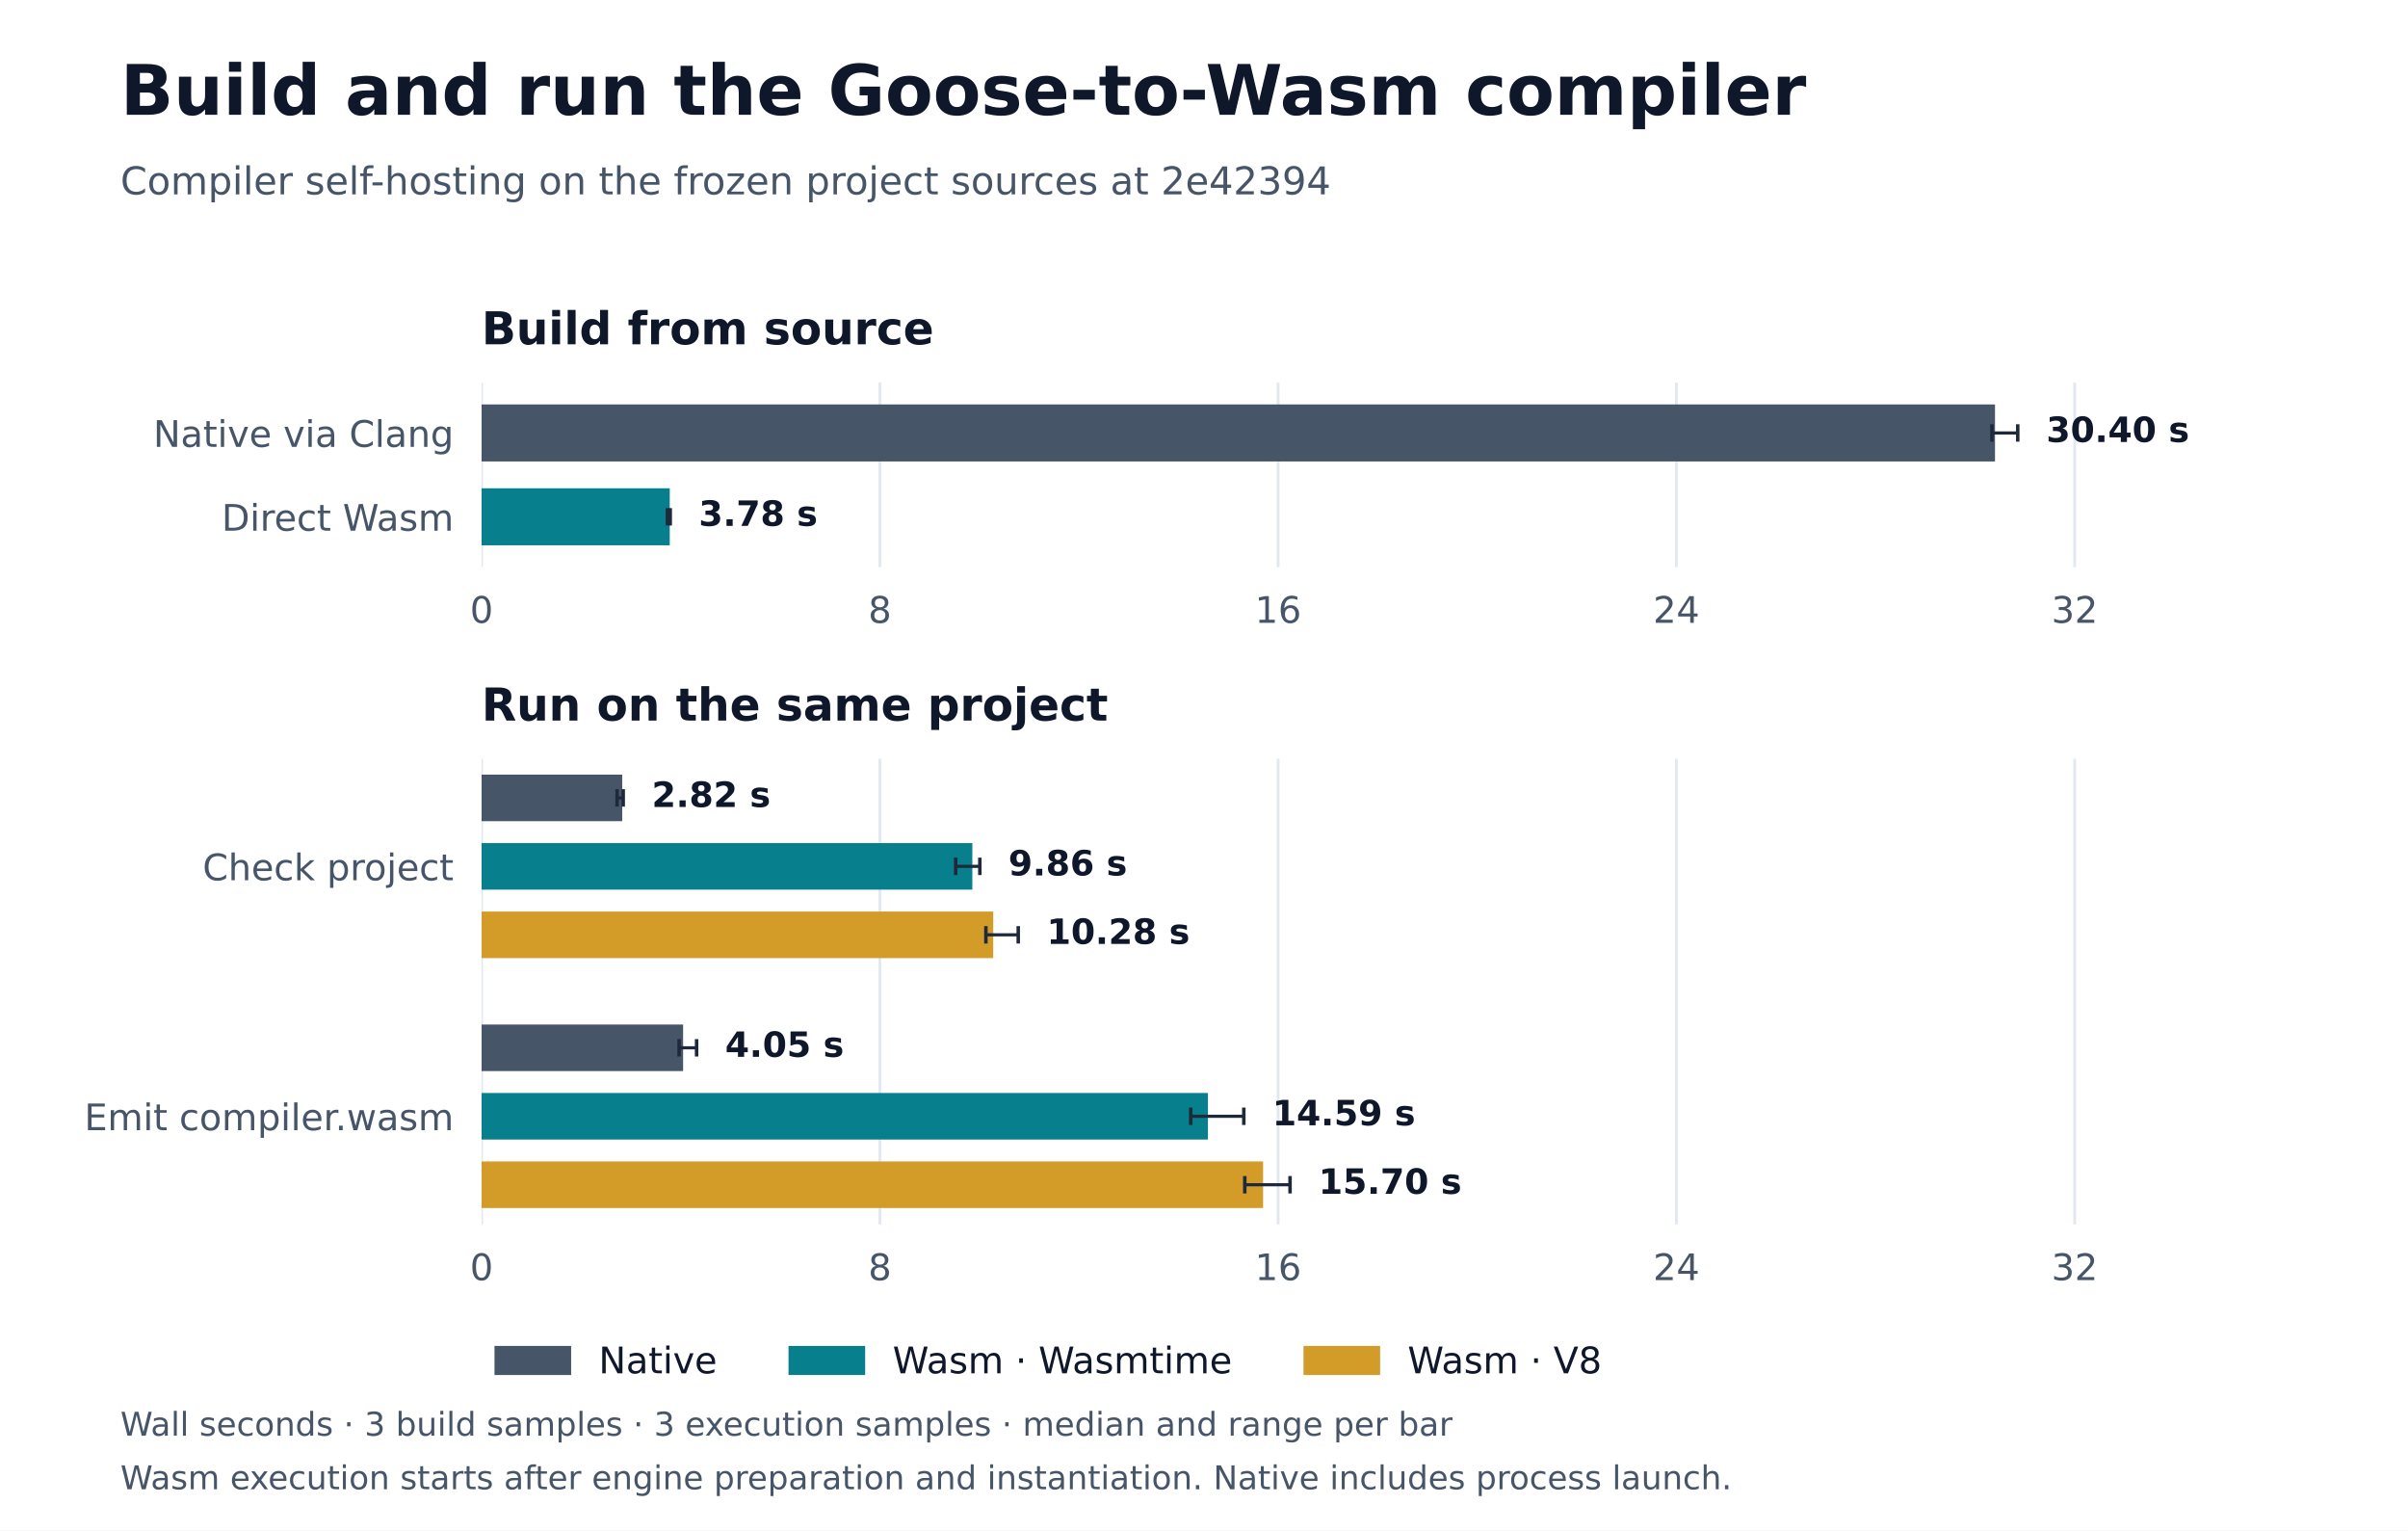
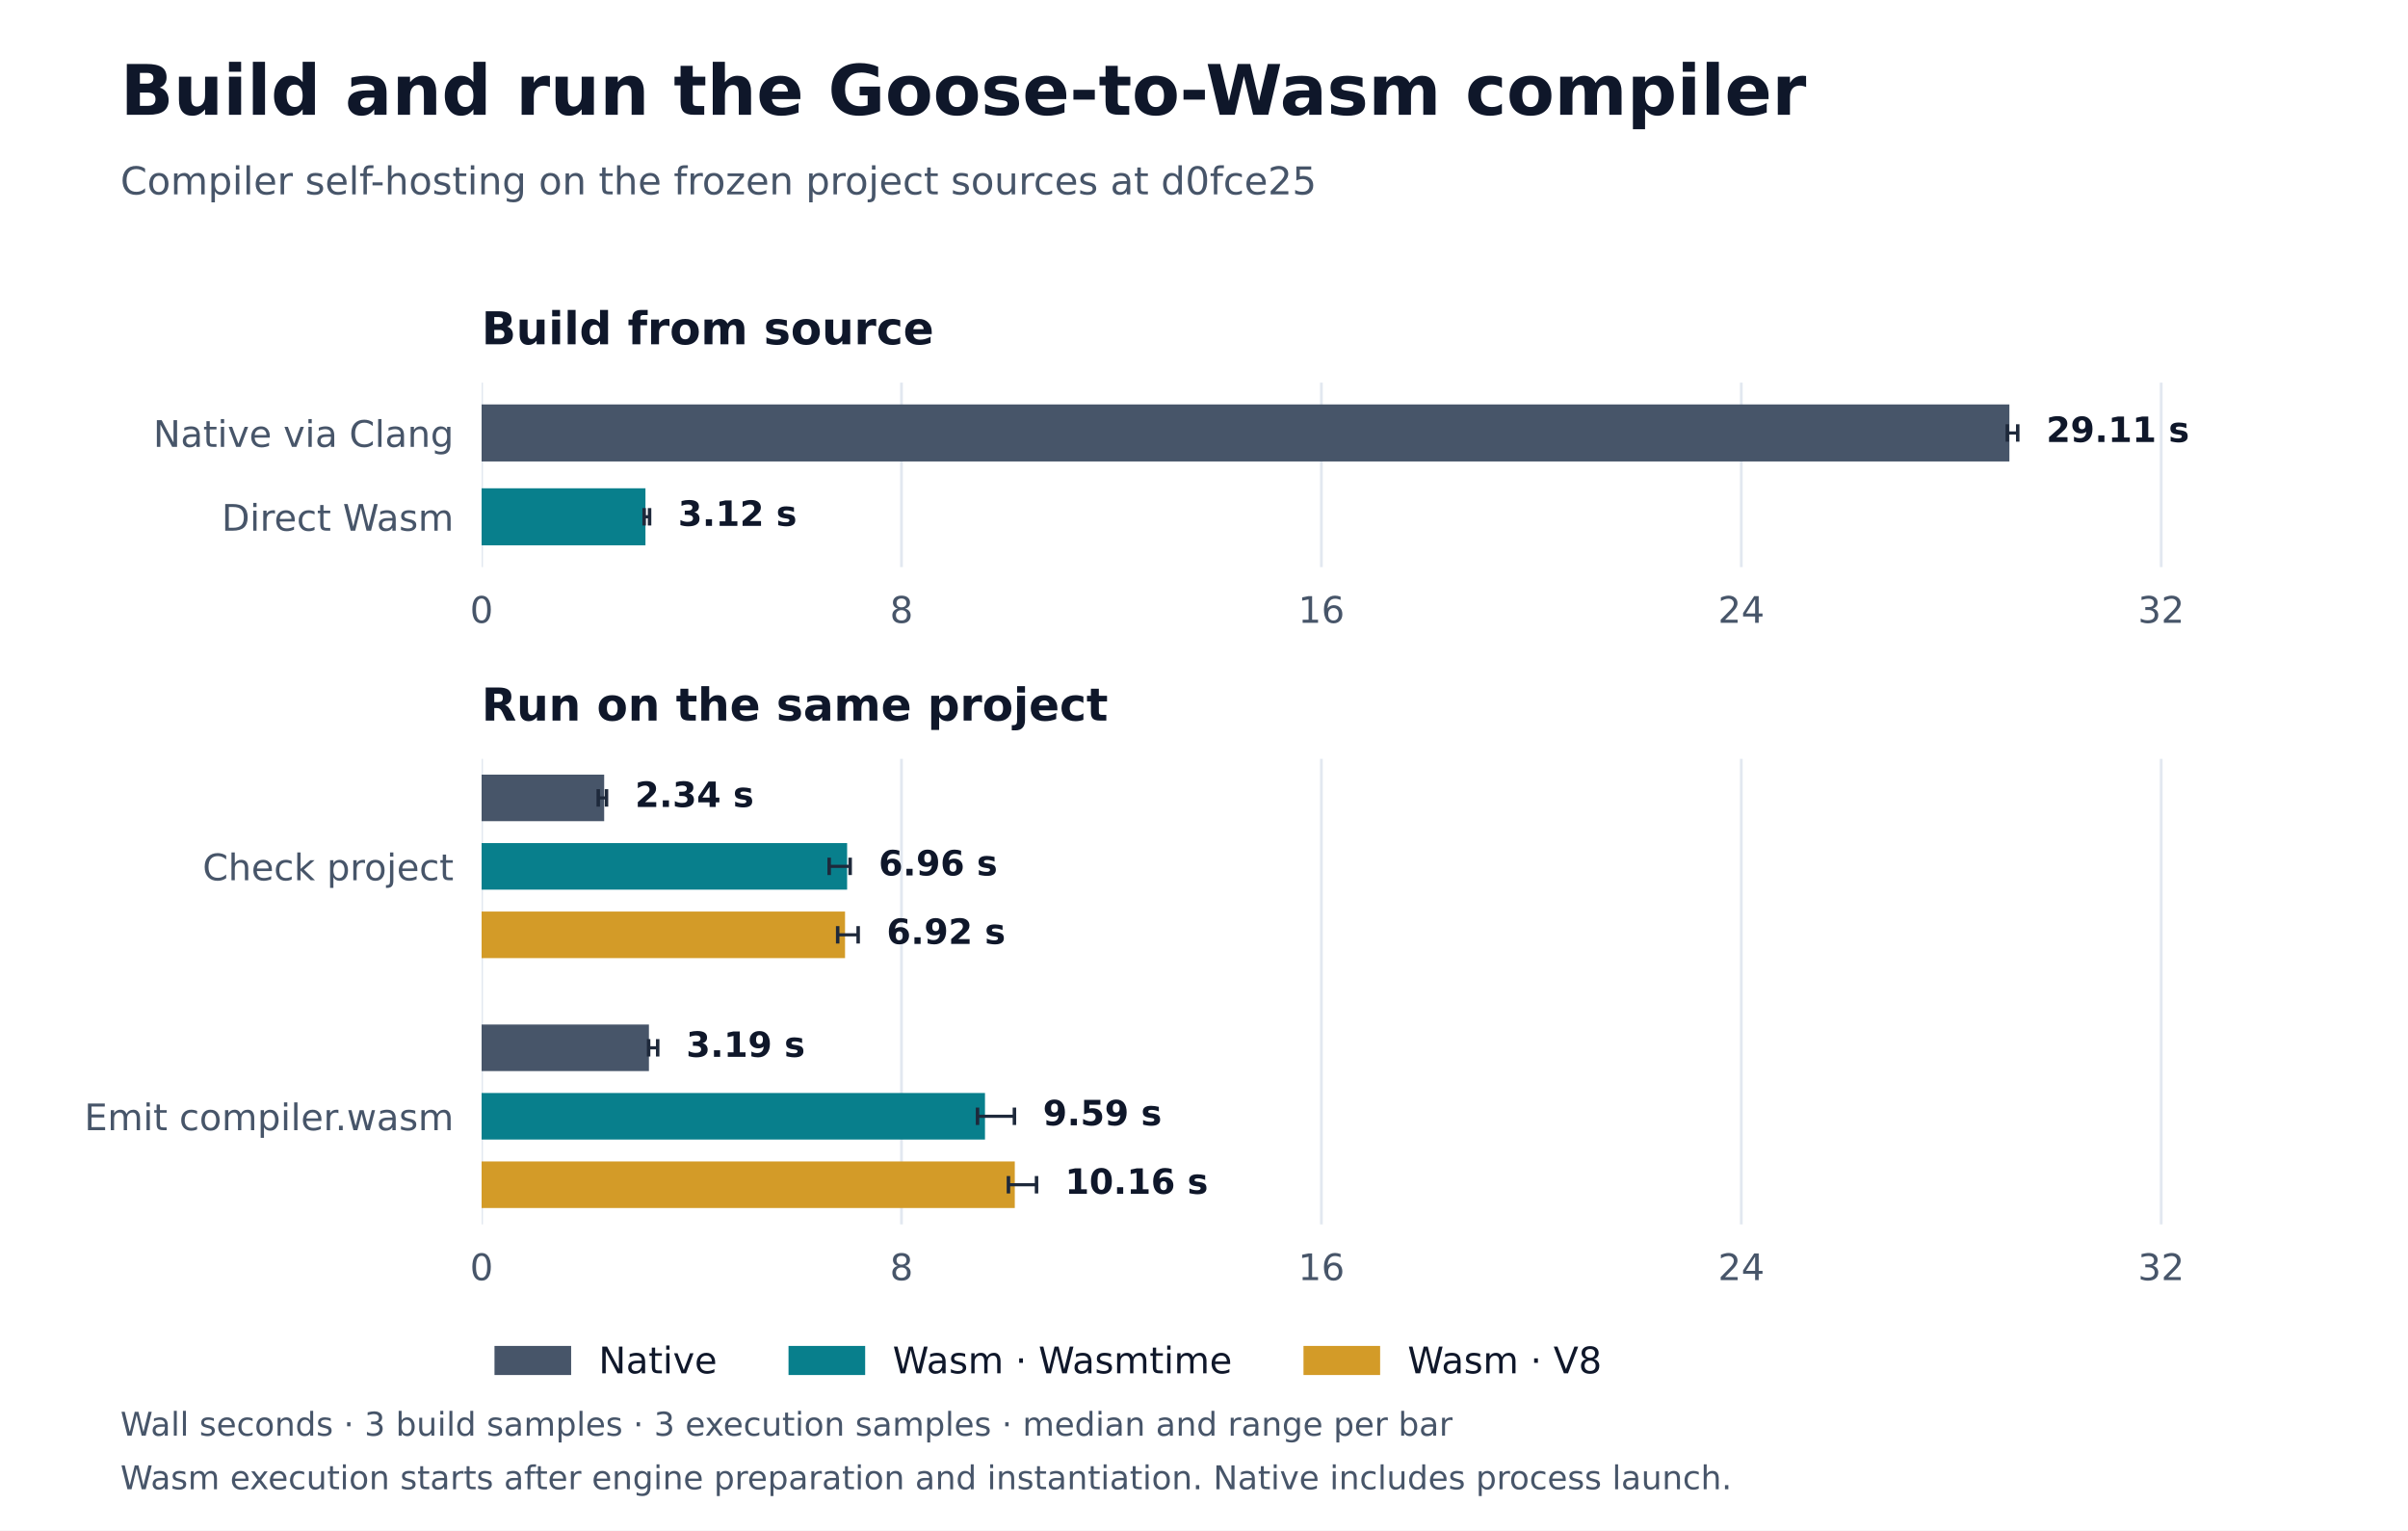
<svg xmlns="http://www.w3.org/2000/svg" xmlns:xlink="http://www.w3.org/1999/xlink" width="691.2pt" height="439.2pt" viewBox="0 0 691.2 439.2" version="1.1">
  <defs>
    <style type="text/css">*{stroke-linejoin: round; stroke-linecap: butt}</style>
  </defs>
  <g id="figure_1">
    <g id="patch_1">
      <path d="M 0 439.2 L 691.2 439.2 L 691.2 0 L 0 0 z " style="fill: #ffffff" />
    </g>
    <g id="axes_1">
      <g id="patch_2">
        <path d="M 138.24 162.735 L 649.728 162.735 L 649.728 109.8 L 138.24 109.8 z " style="fill: #ffffff" />
      </g>
      <g id="matplotlib.axis_1">
        <g id="xtick_1">
          <g id="line2d_1">
            <path d="M 138.24 162.735 L 138.24 109.8 " clip-path="url(#p8ee280f286)" style="fill: none; stroke: #e2e8f0; stroke-width: 0.8; stroke-linecap: square" />
          </g>
          <g id="line2d_2" />
          <g id="text_1">
            <text style="font-size: 10.5px; font-family: 'DejaVu Sans'; text-anchor: middle; fill: #475569" x="138.24" y="178.713" transform="rotate(-0 138.24 178.7125)">0</text>
          </g>
        </g>
        <g id="xtick_2">
          <g id="line2d_3">
-             <path d="M 252.559 162.735 L 252.559 109.8 " clip-path="url(#p8ee280f286)" style="fill: none; stroke: #e2e8f0; stroke-width: 0.8; stroke-linecap: square" />
+             <path d="M 258.768 162.735 L 258.768 109.8 " clip-path="url(#p8ee280f286)" style="fill: none; stroke: #e2e8f0; stroke-width: 0.8; stroke-linecap: square" />
          </g>
          <g id="line2d_4" />
          <g id="text_2">
-             <text style="font-size: 10.5px; font-family: 'DejaVu Sans'; text-anchor: middle; fill: #475569" x="252.559" y="178.713" transform="rotate(-0 252.5592 178.7125)">8</text>
+             <text style="font-size: 10.5px; font-family: 'DejaVu Sans'; text-anchor: middle; fill: #475569" x="258.768" y="178.713" transform="rotate(-0 258.7685 178.7125)">8</text>
          </g>
        </g>
        <g id="xtick_3">
          <g id="line2d_5">
-             <path d="M 366.878 162.735 L 366.878 109.8 " clip-path="url(#p8ee280f286)" style="fill: none; stroke: #e2e8f0; stroke-width: 0.8; stroke-linecap: square" />
+             <path d="M 379.297 162.735 L 379.297 109.8 " clip-path="url(#p8ee280f286)" style="fill: none; stroke: #e2e8f0; stroke-width: 0.8; stroke-linecap: square" />
          </g>
          <g id="line2d_6" />
          <g id="text_3">
-             <text style="font-size: 10.5px; font-family: 'DejaVu Sans'; text-anchor: middle; fill: #475569" x="366.878" y="178.713" transform="rotate(-0 366.8784 178.7125)">16</text>
+             <text style="font-size: 10.5px; font-family: 'DejaVu Sans'; text-anchor: middle; fill: #475569" x="379.297" y="178.713" transform="rotate(-0 379.297 178.7125)">16</text>
          </g>
        </g>
        <g id="xtick_4">
          <g id="line2d_7">
-             <path d="M 481.198 162.735 L 481.198 109.8 " clip-path="url(#p8ee280f286)" style="fill: none; stroke: #e2e8f0; stroke-width: 0.8; stroke-linecap: square" />
+             <path d="M 499.825 162.735 L 499.825 109.8 " clip-path="url(#p8ee280f286)" style="fill: none; stroke: #e2e8f0; stroke-width: 0.8; stroke-linecap: square" />
          </g>
          <g id="line2d_8" />
          <g id="text_4">
-             <text style="font-size: 10.5px; font-family: 'DejaVu Sans'; text-anchor: middle; fill: #475569" x="481.198" y="178.713" transform="rotate(-0 481.1976 178.7125)">24</text>
+             <text style="font-size: 10.5px; font-family: 'DejaVu Sans'; text-anchor: middle; fill: #475569" x="499.825" y="178.713" transform="rotate(-0 499.8255 178.7125)">24</text>
          </g>
        </g>
        <g id="xtick_5">
          <g id="line2d_9">
-             <path d="M 595.517 162.735 L 595.517 109.8 " clip-path="url(#p8ee280f286)" style="fill: none; stroke: #e2e8f0; stroke-width: 0.8; stroke-linecap: square" />
+             <path d="M 620.354 162.735 L 620.354 109.8 " clip-path="url(#p8ee280f286)" style="fill: none; stroke: #e2e8f0; stroke-width: 0.8; stroke-linecap: square" />
          </g>
          <g id="line2d_10" />
          <g id="text_5">
-             <text style="font-size: 10.5px; font-family: 'DejaVu Sans'; text-anchor: middle; fill: #475569" x="595.517" y="178.713" transform="rotate(-0 595.5168 178.7125)">32</text>
+             <text style="font-size: 10.5px; font-family: 'DejaVu Sans'; text-anchor: middle; fill: #475569" x="620.354" y="178.713" transform="rotate(-0 620.354 178.7125)">32</text>
          </g>
        </g>
      </g>
      <g id="matplotlib.axis_2">
        <g id="ytick_1">
          <g id="line2d_11" />
          <g id="text_6">
            <text style="font-size: 10.5px; font-family: 'DejaVu Sans'; text-anchor: end; fill: #475569" x="130.24" y="128.226" transform="rotate(-0 130.24 128.226)">Native via Clang</text>
          </g>
        </g>
        <g id="ytick_2">
          <g id="line2d_12" />
          <g id="text_7">
            <text style="font-size: 10.5px; font-family: 'DejaVu Sans'; text-anchor: end; fill: #475569" x="130.24" y="152.287" transform="rotate(-0 130.24 152.2874)">Direct Wasm</text>
          </g>
        </g>
      </g>
      <g id="patch_3">
-         <path d="M 138.24 116.056 L 572.652 116.056 L 572.652 132.418 L 138.24 132.418 z " clip-path="url(#p8ee280f286)" style="fill: #475569" />
+         <path d="M 138.24 116.056 L 576.783 116.056 L 576.783 132.418 L 138.24 132.418 z " clip-path="url(#p8ee280f286)" style="fill: #475569" />
      </g>
      <g id="patch_4">
-         <path d="M 138.24 140.117 L 192.248 140.117 L 192.248 156.479 L 138.24 156.479 z " clip-path="url(#p8ee280f286)" style="fill: #087f8c" />
+         <path d="M 138.24 140.117 L 185.274 140.117 L 185.274 156.479 L 138.24 156.479 z " clip-path="url(#p8ee280f286)" style="fill: #087f8c" />
      </g>
      <g id="LineCollection_1">
-         <path d="M 571.768 124.237 L 579.178 124.237 " clip-path="url(#p8ee280f286)" style="fill: none; stroke: #1e293b; stroke-width: 0.9" />
+         <path d="M 576.186 124.237 L 579.178 124.237 " clip-path="url(#p8ee280f286)" style="fill: none; stroke: #1e293b; stroke-width: 0.9" />
      </g>
      <g id="line2d_13">
        <defs>
          <path id="m0acf684bec" d="M 0 2.5 L 0 -2.5 " style="stroke: #1e293b" />
        </defs>
        <g clip-path="url(#p8ee280f286)">
-           <use xlink:href="#m0acf684bec" x="571.768" y="124.237" style="fill: #1f77b4; stroke: #1e293b" />
+           <use xlink:href="#m0acf684bec" x="576.186" y="124.237" style="fill: #1f77b4; stroke: #1e293b" />
        </g>
      </g>
      <g id="line2d_14">
        <g clip-path="url(#p8ee280f286)">
          <use xlink:href="#m0acf684bec" x="579.178" y="124.237" style="fill: #1f77b4; stroke: #1e293b" />
        </g>
      </g>
      <g id="LineCollection_2">
-         <path d="M 191.57 148.298 L 192.385 148.298 " clip-path="url(#p8ee280f286)" style="fill: none; stroke: #1e293b; stroke-width: 0.9" />
+         <path d="M 184.898 148.298 L 186.454 148.298 " clip-path="url(#p8ee280f286)" style="fill: none; stroke: #1e293b; stroke-width: 0.9" />
      </g>
      <g id="line2d_15">
        <g clip-path="url(#p8ee280f286)">
-           <use xlink:href="#m0acf684bec" x="191.57" y="148.298" style="fill: #1f77b4; stroke: #1e293b" />
+           <use xlink:href="#m0acf684bec" x="184.898" y="148.298" style="fill: #1f77b4; stroke: #1e293b" />
        </g>
      </g>
      <g id="line2d_16">
        <g clip-path="url(#p8ee280f286)">
-           <use xlink:href="#m0acf684bec" x="192.385" y="148.298" style="fill: #1f77b4; stroke: #1e293b" />
+           <use xlink:href="#m0acf684bec" x="186.454" y="148.298" style="fill: #1f77b4; stroke: #1e293b" />
        </g>
      </g>
      <g id="text_8">
-         <text style="font-weight: 700; font-size: 10px; font-family: 'DejaVu Sans'; text-anchor: start; fill: #0f172a" x="587.362" y="126.834" transform="rotate(-0 587.3617 126.8345)">30.40 s</text>
+         <text style="font-weight: 700; font-size: 10px; font-family: 'DejaVu Sans'; text-anchor: start; fill: #0f172a" x="587.362" y="126.834" transform="rotate(-0 587.3617 126.8345)">29.11 s</text>
      </g>
      <g id="text_9">
-         <text style="font-weight: 700; font-size: 10px; font-family: 'DejaVu Sans'; text-anchor: start; fill: #0f172a" x="200.569" y="150.896" transform="rotate(-0 200.5689 150.8958)">3.78 s</text>
+         <text style="font-weight: 700; font-size: 10px; font-family: 'DejaVu Sans'; text-anchor: start; fill: #0f172a" x="194.638" y="150.896" transform="rotate(-0 194.6378 150.8958)">3.12 s</text>
      </g>
      <g id="text_10">
        <text style="font-weight: 700; font-size: 13px; font-family: 'DejaVu Sans'; text-anchor: start; fill: #0f172a" x="138.24" y="98.8" transform="rotate(-0 138.24 98.8)">Build from source</text>
      </g>
    </g>
    <g id="axes_2">
      <g id="patch_5">
        <path d="M 138.24 351.36 L 649.728 351.36 L 649.728 217.762 L 138.24 217.762 z " style="fill: #ffffff" />
      </g>
      <g id="matplotlib.axis_3">
        <g id="xtick_6">
          <g id="line2d_17">
            <path d="M 138.24 351.36 L 138.24 217.762 " clip-path="url(#p224face17b)" style="fill: none; stroke: #e2e8f0; stroke-width: 0.8; stroke-linecap: square" />
          </g>
          <g id="line2d_18" />
          <g id="text_11">
            <text style="font-size: 10.5px; font-family: 'DejaVu Sans'; text-anchor: middle; fill: #475569" x="138.24" y="367.338" transform="rotate(-0 138.24 367.3375)">0</text>
          </g>
        </g>
        <g id="xtick_7">
          <g id="line2d_19">
-             <path d="M 252.559 351.36 L 252.559 217.762 " clip-path="url(#p224face17b)" style="fill: none; stroke: #e2e8f0; stroke-width: 0.8; stroke-linecap: square" />
+             <path d="M 258.768 351.36 L 258.768 217.762 " clip-path="url(#p224face17b)" style="fill: none; stroke: #e2e8f0; stroke-width: 0.8; stroke-linecap: square" />
          </g>
          <g id="line2d_20" />
          <g id="text_12">
-             <text style="font-size: 10.5px; font-family: 'DejaVu Sans'; text-anchor: middle; fill: #475569" x="252.559" y="367.338" transform="rotate(-0 252.5592 367.3375)">8</text>
+             <text style="font-size: 10.5px; font-family: 'DejaVu Sans'; text-anchor: middle; fill: #475569" x="258.768" y="367.338" transform="rotate(-0 258.7685 367.3375)">8</text>
          </g>
        </g>
        <g id="xtick_8">
          <g id="line2d_21">
-             <path d="M 366.878 351.36 L 366.878 217.762 " clip-path="url(#p224face17b)" style="fill: none; stroke: #e2e8f0; stroke-width: 0.8; stroke-linecap: square" />
+             <path d="M 379.297 351.36 L 379.297 217.762 " clip-path="url(#p224face17b)" style="fill: none; stroke: #e2e8f0; stroke-width: 0.8; stroke-linecap: square" />
          </g>
          <g id="line2d_22" />
          <g id="text_13">
-             <text style="font-size: 10.5px; font-family: 'DejaVu Sans'; text-anchor: middle; fill: #475569" x="366.878" y="367.338" transform="rotate(-0 366.8784 367.3375)">16</text>
+             <text style="font-size: 10.5px; font-family: 'DejaVu Sans'; text-anchor: middle; fill: #475569" x="379.297" y="367.338" transform="rotate(-0 379.297 367.3375)">16</text>
          </g>
        </g>
        <g id="xtick_9">
          <g id="line2d_23">
-             <path d="M 481.198 351.36 L 481.198 217.762 " clip-path="url(#p224face17b)" style="fill: none; stroke: #e2e8f0; stroke-width: 0.8; stroke-linecap: square" />
+             <path d="M 499.825 351.36 L 499.825 217.762 " clip-path="url(#p224face17b)" style="fill: none; stroke: #e2e8f0; stroke-width: 0.8; stroke-linecap: square" />
          </g>
          <g id="line2d_24" />
          <g id="text_14">
-             <text style="font-size: 10.5px; font-family: 'DejaVu Sans'; text-anchor: middle; fill: #475569" x="481.198" y="367.338" transform="rotate(-0 481.1976 367.3375)">24</text>
+             <text style="font-size: 10.5px; font-family: 'DejaVu Sans'; text-anchor: middle; fill: #475569" x="499.825" y="367.338" transform="rotate(-0 499.8255 367.3375)">24</text>
          </g>
        </g>
        <g id="xtick_10">
          <g id="line2d_25">
-             <path d="M 595.517 351.36 L 595.517 217.762 " clip-path="url(#p224face17b)" style="fill: none; stroke: #e2e8f0; stroke-width: 0.8; stroke-linecap: square" />
+             <path d="M 620.354 351.36 L 620.354 217.762 " clip-path="url(#p224face17b)" style="fill: none; stroke: #e2e8f0; stroke-width: 0.8; stroke-linecap: square" />
          </g>
          <g id="line2d_26" />
          <g id="text_15">
-             <text style="font-size: 10.5px; font-family: 'DejaVu Sans'; text-anchor: middle; fill: #475569" x="595.517" y="367.338" transform="rotate(-0 595.5168 367.3375)">32</text>
+             <text style="font-size: 10.5px; font-family: 'DejaVu Sans'; text-anchor: middle; fill: #475569" x="620.354" y="367.338" transform="rotate(-0 620.354 367.3375)">32</text>
          </g>
        </g>
      </g>
      <g id="matplotlib.axis_4">
        <g id="ytick_3">
          <g id="line2d_27" />
          <g id="text_16">
            <text style="font-size: 10.5px; font-family: 'DejaVu Sans'; text-anchor: end; fill: #475569" x="130.24" y="252.597" transform="rotate(-0 130.24 252.5967)">Check project</text>
          </g>
        </g>
        <g id="ytick_4">
          <g id="line2d_28" />
          <g id="text_17">
            <text style="font-size: 10.5px; font-family: 'DejaVu Sans'; text-anchor: end; fill: #475569" x="130.24" y="324.307" transform="rotate(-0 130.24 324.3073)">Emit compiler.wasm</text>
          </g>
        </g>
      </g>
      <g id="patch_6">
-         <path d="M 138.24 222.281 L 178.601 222.281 L 178.601 235.641 L 138.24 235.641 z " clip-path="url(#p224face17b)" style="fill: #475569" />
+         <path d="M 138.24 222.281 L 173.424 222.281 L 173.424 235.641 L 138.24 235.641 z " clip-path="url(#p224face17b)" style="fill: #475569" />
      </g>
      <g id="patch_7">
-         <path d="M 138.24 241.928 L 279.102 241.928 L 279.102 255.287 L 138.24 255.287 z " clip-path="url(#p224face17b)" style="fill: #087f8c" />
+         <path d="M 138.24 241.928 L 243.16 241.928 L 243.16 255.287 L 138.24 255.287 z " clip-path="url(#p224face17b)" style="fill: #087f8c" />
      </g>
      <g id="patch_8">
-         <path d="M 138.24 261.574 L 285.099 261.574 L 285.099 274.934 L 138.24 274.934 z " clip-path="url(#p224face17b)" style="fill: #d39b28" />
+         <path d="M 138.24 261.574 L 242.564 261.574 L 242.564 274.934 L 138.24 274.934 z " clip-path="url(#p224face17b)" style="fill: #d39b28" />
      </g>
      <g id="patch_9">
-         <path d="M 138.24 293.992 L 196.082 293.992 L 196.082 307.351 L 138.24 307.351 z " clip-path="url(#p224face17b)" style="fill: #475569" />
+         <path d="M 138.24 293.992 L 186.272 293.992 L 186.272 307.351 L 138.24 307.351 z " clip-path="url(#p224face17b)" style="fill: #475569" />
      </g>
      <g id="patch_10">
-         <path d="M 138.24 313.638 L 346.734 313.638 L 346.734 326.998 L 138.24 326.998 z " clip-path="url(#p224face17b)" style="fill: #087f8c" />
+         <path d="M 138.24 313.638 L 282.732 313.638 L 282.732 326.998 L 138.24 326.998 z " clip-path="url(#p224face17b)" style="fill: #087f8c" />
      </g>
      <g id="patch_11">
-         <path d="M 138.24 333.285 L 362.564 333.285 L 362.564 346.645 L 138.24 346.645 z " clip-path="url(#p224face17b)" style="fill: #d39b28" />
+         <path d="M 138.24 333.285 L 291.289 333.285 L 291.289 346.645 L 138.24 346.645 z " clip-path="url(#p224face17b)" style="fill: #d39b28" />
      </g>
      <g id="LineCollection_3">
-         <path d="M 177.128 228.961 L 178.889 228.961 " clip-path="url(#p224face17b)" style="fill: none; stroke: #1e293b; stroke-width: 0.9" />
+         <path d="M 171.722 228.961 L 174.093 228.961 " clip-path="url(#p224face17b)" style="fill: none; stroke: #1e293b; stroke-width: 0.9" />
      </g>
      <g id="line2d_29">
        <g clip-path="url(#p224face17b)">
-           <use xlink:href="#m0acf684bec" x="177.128" y="228.961" style="fill: #1f77b4; stroke: #1e293b" />
+           <use xlink:href="#m0acf684bec" x="171.722" y="228.961" style="fill: #1f77b4; stroke: #1e293b" />
        </g>
      </g>
      <g id="line2d_30">
        <g clip-path="url(#p224face17b)">
-           <use xlink:href="#m0acf684bec" x="178.889" y="228.961" style="fill: #1f77b4; stroke: #1e293b" />
+           <use xlink:href="#m0acf684bec" x="174.093" y="228.961" style="fill: #1f77b4; stroke: #1e293b" />
        </g>
      </g>
      <g id="LineCollection_4">
-         <path d="M 274.317 248.608 L 281.256 248.608 " clip-path="url(#p224face17b)" style="fill: none; stroke: #1e293b; stroke-width: 0.9" />
+         <path d="M 238.01 248.608 L 244.031 248.608 " clip-path="url(#p224face17b)" style="fill: none; stroke: #1e293b; stroke-width: 0.9" />
      </g>
      <g id="line2d_31">
        <g clip-path="url(#p224face17b)">
-           <use xlink:href="#m0acf684bec" x="274.317" y="248.608" style="fill: #1f77b4; stroke: #1e293b" />
+           <use xlink:href="#m0acf684bec" x="238.01" y="248.608" style="fill: #1f77b4; stroke: #1e293b" />
        </g>
      </g>
      <g id="line2d_32">
        <g clip-path="url(#p224face17b)">
-           <use xlink:href="#m0acf684bec" x="281.256" y="248.608" style="fill: #1f77b4; stroke: #1e293b" />
+           <use xlink:href="#m0acf684bec" x="244.031" y="248.608" style="fill: #1f77b4; stroke: #1e293b" />
        </g>
      </g>
      <g id="LineCollection_5">
-         <path d="M 282.994 268.254 L 292.279 268.254 " clip-path="url(#p224face17b)" style="fill: none; stroke: #1e293b; stroke-width: 0.9" />
+         <path d="M 240.453 268.254 L 246.329 268.254 " clip-path="url(#p224face17b)" style="fill: none; stroke: #1e293b; stroke-width: 0.9" />
      </g>
      <g id="line2d_33">
        <g clip-path="url(#p224face17b)">
-           <use xlink:href="#m0acf684bec" x="282.994" y="268.254" style="fill: #1f77b4; stroke: #1e293b" />
+           <use xlink:href="#m0acf684bec" x="240.453" y="268.254" style="fill: #1f77b4; stroke: #1e293b" />
        </g>
      </g>
      <g id="line2d_34">
        <g clip-path="url(#p224face17b)">
-           <use xlink:href="#m0acf684bec" x="292.279" y="268.254" style="fill: #1f77b4; stroke: #1e293b" />
+           <use xlink:href="#m0acf684bec" x="246.329" y="268.254" style="fill: #1f77b4; stroke: #1e293b" />
        </g>
      </g>
      <g id="LineCollection_6">
-         <path d="M 194.928 300.671 L 199.955 300.671 " clip-path="url(#p224face17b)" style="fill: none; stroke: #1e293b; stroke-width: 0.9" />
+         <path d="M 186.179 300.671 L 188.786 300.671 " clip-path="url(#p224face17b)" style="fill: none; stroke: #1e293b; stroke-width: 0.9" />
      </g>
      <g id="line2d_35">
        <g clip-path="url(#p224face17b)">
-           <use xlink:href="#m0acf684bec" x="194.928" y="300.671" style="fill: #1f77b4; stroke: #1e293b" />
+           <use xlink:href="#m0acf684bec" x="186.179" y="300.671" style="fill: #1f77b4; stroke: #1e293b" />
        </g>
      </g>
      <g id="line2d_36">
        <g clip-path="url(#p224face17b)">
-           <use xlink:href="#m0acf684bec" x="199.955" y="300.671" style="fill: #1f77b4; stroke: #1e293b" />
+           <use xlink:href="#m0acf684bec" x="188.786" y="300.671" style="fill: #1f77b4; stroke: #1e293b" />
        </g>
      </g>
      <g id="LineCollection_7">
-         <path d="M 341.789 320.318 L 357.028 320.318 " clip-path="url(#p224face17b)" style="fill: none; stroke: #1e293b; stroke-width: 0.9" />
+         <path d="M 280.59 320.318 L 291.182 320.318 " clip-path="url(#p224face17b)" style="fill: none; stroke: #1e293b; stroke-width: 0.9" />
      </g>
      <g id="line2d_37">
        <g clip-path="url(#p224face17b)">
-           <use xlink:href="#m0acf684bec" x="341.789" y="320.318" style="fill: #1f77b4; stroke: #1e293b" />
+           <use xlink:href="#m0acf684bec" x="280.59" y="320.318" style="fill: #1f77b4; stroke: #1e293b" />
        </g>
      </g>
      <g id="line2d_38">
        <g clip-path="url(#p224face17b)">
-           <use xlink:href="#m0acf684bec" x="357.028" y="320.318" style="fill: #1f77b4; stroke: #1e293b" />
+           <use xlink:href="#m0acf684bec" x="291.182" y="320.318" style="fill: #1f77b4; stroke: #1e293b" />
        </g>
      </g>
      <g id="LineCollection_8">
-         <path d="M 357.306 339.965 L 370.298 339.965 " clip-path="url(#p224face17b)" style="fill: none; stroke: #1e293b; stroke-width: 0.9" />
+         <path d="M 289.465 339.965 L 297.528 339.965 " clip-path="url(#p224face17b)" style="fill: none; stroke: #1e293b; stroke-width: 0.9" />
      </g>
      <g id="line2d_39">
        <g clip-path="url(#p224face17b)">
-           <use xlink:href="#m0acf684bec" x="357.306" y="339.965" style="fill: #1f77b4; stroke: #1e293b" />
+           <use xlink:href="#m0acf684bec" x="289.465" y="339.965" style="fill: #1f77b4; stroke: #1e293b" />
        </g>
      </g>
      <g id="line2d_40">
        <g clip-path="url(#p224face17b)">
-           <use xlink:href="#m0acf684bec" x="370.298" y="339.965" style="fill: #1f77b4; stroke: #1e293b" />
+           <use xlink:href="#m0acf684bec" x="297.528" y="339.965" style="fill: #1f77b4; stroke: #1e293b" />
        </g>
      </g>
      <g id="text_18">
-         <text style="font-weight: 700; font-size: 10px; font-family: 'DejaVu Sans'; text-anchor: start; fill: #0f172a" x="187.073" y="231.558" transform="rotate(-0 187.0725 231.5585)">2.82 s</text>
+         <text style="font-weight: 700; font-size: 10px; font-family: 'DejaVu Sans'; text-anchor: start; fill: #0f172a" x="182.277" y="231.558" transform="rotate(-0 182.2766 231.5585)">2.34 s</text>
      </g>
      <g id="text_19">
-         <text style="font-weight: 700; font-size: 10px; font-family: 'DejaVu Sans'; text-anchor: start; fill: #0f172a" x="289.44" y="251.205" transform="rotate(-0 289.4401 251.2052)">9.86 s</text>
+         <text style="font-weight: 700; font-size: 10px; font-family: 'DejaVu Sans'; text-anchor: start; fill: #0f172a" x="252.215" y="251.205" transform="rotate(-0 252.215 251.2052)">6.96 s</text>
      </g>
      <g id="text_20">
-         <text style="font-weight: 700; font-size: 10px; font-family: 'DejaVu Sans'; text-anchor: start; fill: #0f172a" x="300.462" y="270.852" transform="rotate(-0 300.4624 270.8519)">10.28 s</text>
+         <text style="font-weight: 700; font-size: 10px; font-family: 'DejaVu Sans'; text-anchor: start; fill: #0f172a" x="254.512" y="270.852" transform="rotate(-0 254.5124 270.8519)">6.92 s</text>
      </g>
      <g id="text_21">
-         <text style="font-weight: 700; font-size: 10px; font-family: 'DejaVu Sans'; text-anchor: start; fill: #0f172a" x="208.139" y="303.269" transform="rotate(-0 208.1387 303.2691)">4.05 s</text>
+         <text style="font-weight: 700; font-size: 10px; font-family: 'DejaVu Sans'; text-anchor: start; fill: #0f172a" x="196.97" y="303.269" transform="rotate(-0 196.9699 303.2691)">3.19 s</text>
      </g>
      <g id="text_22">
-         <text style="font-weight: 700; font-size: 10px; font-family: 'DejaVu Sans'; text-anchor: start; fill: #0f172a" x="365.212" y="322.916" transform="rotate(-0 365.2117 322.9158)">14.59 s</text>
+         <text style="font-weight: 700; font-size: 10px; font-family: 'DejaVu Sans'; text-anchor: start; fill: #0f172a" x="299.366" y="322.916" transform="rotate(-0 299.3655 322.9158)">9.59 s</text>
      </g>
      <g id="text_23">
-         <text style="font-weight: 700; font-size: 10px; font-family: 'DejaVu Sans'; text-anchor: start; fill: #0f172a" x="378.482" y="342.563" transform="rotate(-0 378.4821 342.5625)">15.70 s</text>
+         <text style="font-weight: 700; font-size: 10px; font-family: 'DejaVu Sans'; text-anchor: start; fill: #0f172a" x="305.712" y="342.563" transform="rotate(-0 305.7116 342.5625)">10.16 s</text>
      </g>
      <g id="text_24">
        <text style="font-weight: 700; font-size: 13px; font-family: 'DejaVu Sans'; text-anchor: start; fill: #0f172a" x="138.24" y="206.762" transform="rotate(-0 138.24 206.7622)">Run on the same project</text>
      </g>
      <g id="legend_1">
        <g id="patch_12">
          <path d="M 142.44 394.069 L 163.44 394.069 L 163.44 386.719 L 142.44 386.719 z " style="fill: #475569; stroke: #475569; stroke-linejoin: miter" />
        </g>
        <g id="text_25">
          <text style="font-size: 10.5px; font-family: 'DejaVu Sans'; text-anchor: start; fill: #0f172a" x="171.84" y="394.069" transform="rotate(-0 171.84 394.0687)">Native</text>
        </g>
        <g id="patch_13">
          <path d="M 226.839 394.069 L 247.839 394.069 L 247.839 386.719 L 226.839 386.719 z " style="fill: #087f8c; stroke: #087f8c; stroke-linejoin: miter" />
        </g>
        <g id="text_26">
          <text style="font-size: 10.5px; font-family: 'DejaVu Sans'; text-anchor: start; fill: #0f172a" x="256.239" y="394.069" transform="rotate(-0 256.2387 394.0687)">Wasm · Wasmtime</text>
        </g>
        <g id="patch_14">
          <path d="M 374.657 394.069 L 395.657 394.069 L 395.657 386.719 L 374.657 386.719 z " style="fill: #d39b28; stroke: #d39b28; stroke-linejoin: miter" />
        </g>
        <g id="text_27">
          <text style="font-size: 10.5px; font-family: 'DejaVu Sans'; text-anchor: start; fill: #0f172a" x="404.057" y="394.069" transform="rotate(-0 404.0573 394.0687)">Wasm · V8</text>
        </g>
      </g>
    </g>
    <g id="text_28">
      <text style="font-weight: 700; font-size: 20px; font-family: 'DejaVu Sans'; text-anchor: start; fill: #0f172a" x="34.56" y="32.94" transform="rotate(-0 34.56 32.94)">Build and run the Goose-to-Wasm compiler</text>
    </g>
    <g id="text_29">
-       <text style="font-size: 11px; font-family: 'DejaVu Sans'; text-anchor: start; fill: #475569" x="34.56" y="55.778" transform="rotate(-0 34.56 55.7784)">Compiler self-hosting on the frozen project sources at 2e42394</text>
+       <text style="font-size: 11px; font-family: 'DejaVu Sans'; text-anchor: start; fill: #475569" x="34.56" y="55.778" transform="rotate(-0 34.56 55.7784)">Compiler self-hosting on the frozen project sources at d0fce25</text>
    </g>
    <g id="text_30">
      <text style="font-size: 9.4px; font-family: 'DejaVu Sans'; text-anchor: start; fill: #475569" x="34.56" y="411.97" transform="rotate(-0 34.56 411.9696)">Wall seconds · 3 build samples · 3 execution samples · median and range per bar</text>
    </g>
    <g id="text_31">
      <text style="font-size: 9.4px; font-family: 'DejaVu Sans'; text-anchor: start; fill: #475569" x="34.56" y="427.342" transform="rotate(-0 34.56 427.3416)">Wasm execution starts after engine preparation and instantiation. Native includes process launch.</text>
    </g>
  </g>
  <defs>
    <clipPath id="p8ee280f286">
      <rect x="138.24" y="109.8" width="511.488" height="52.935" />
    </clipPath>
    <clipPath id="p224face17b">
      <rect x="138.24" y="217.762" width="511.488" height="133.598" />
    </clipPath>
  </defs>
</svg>
